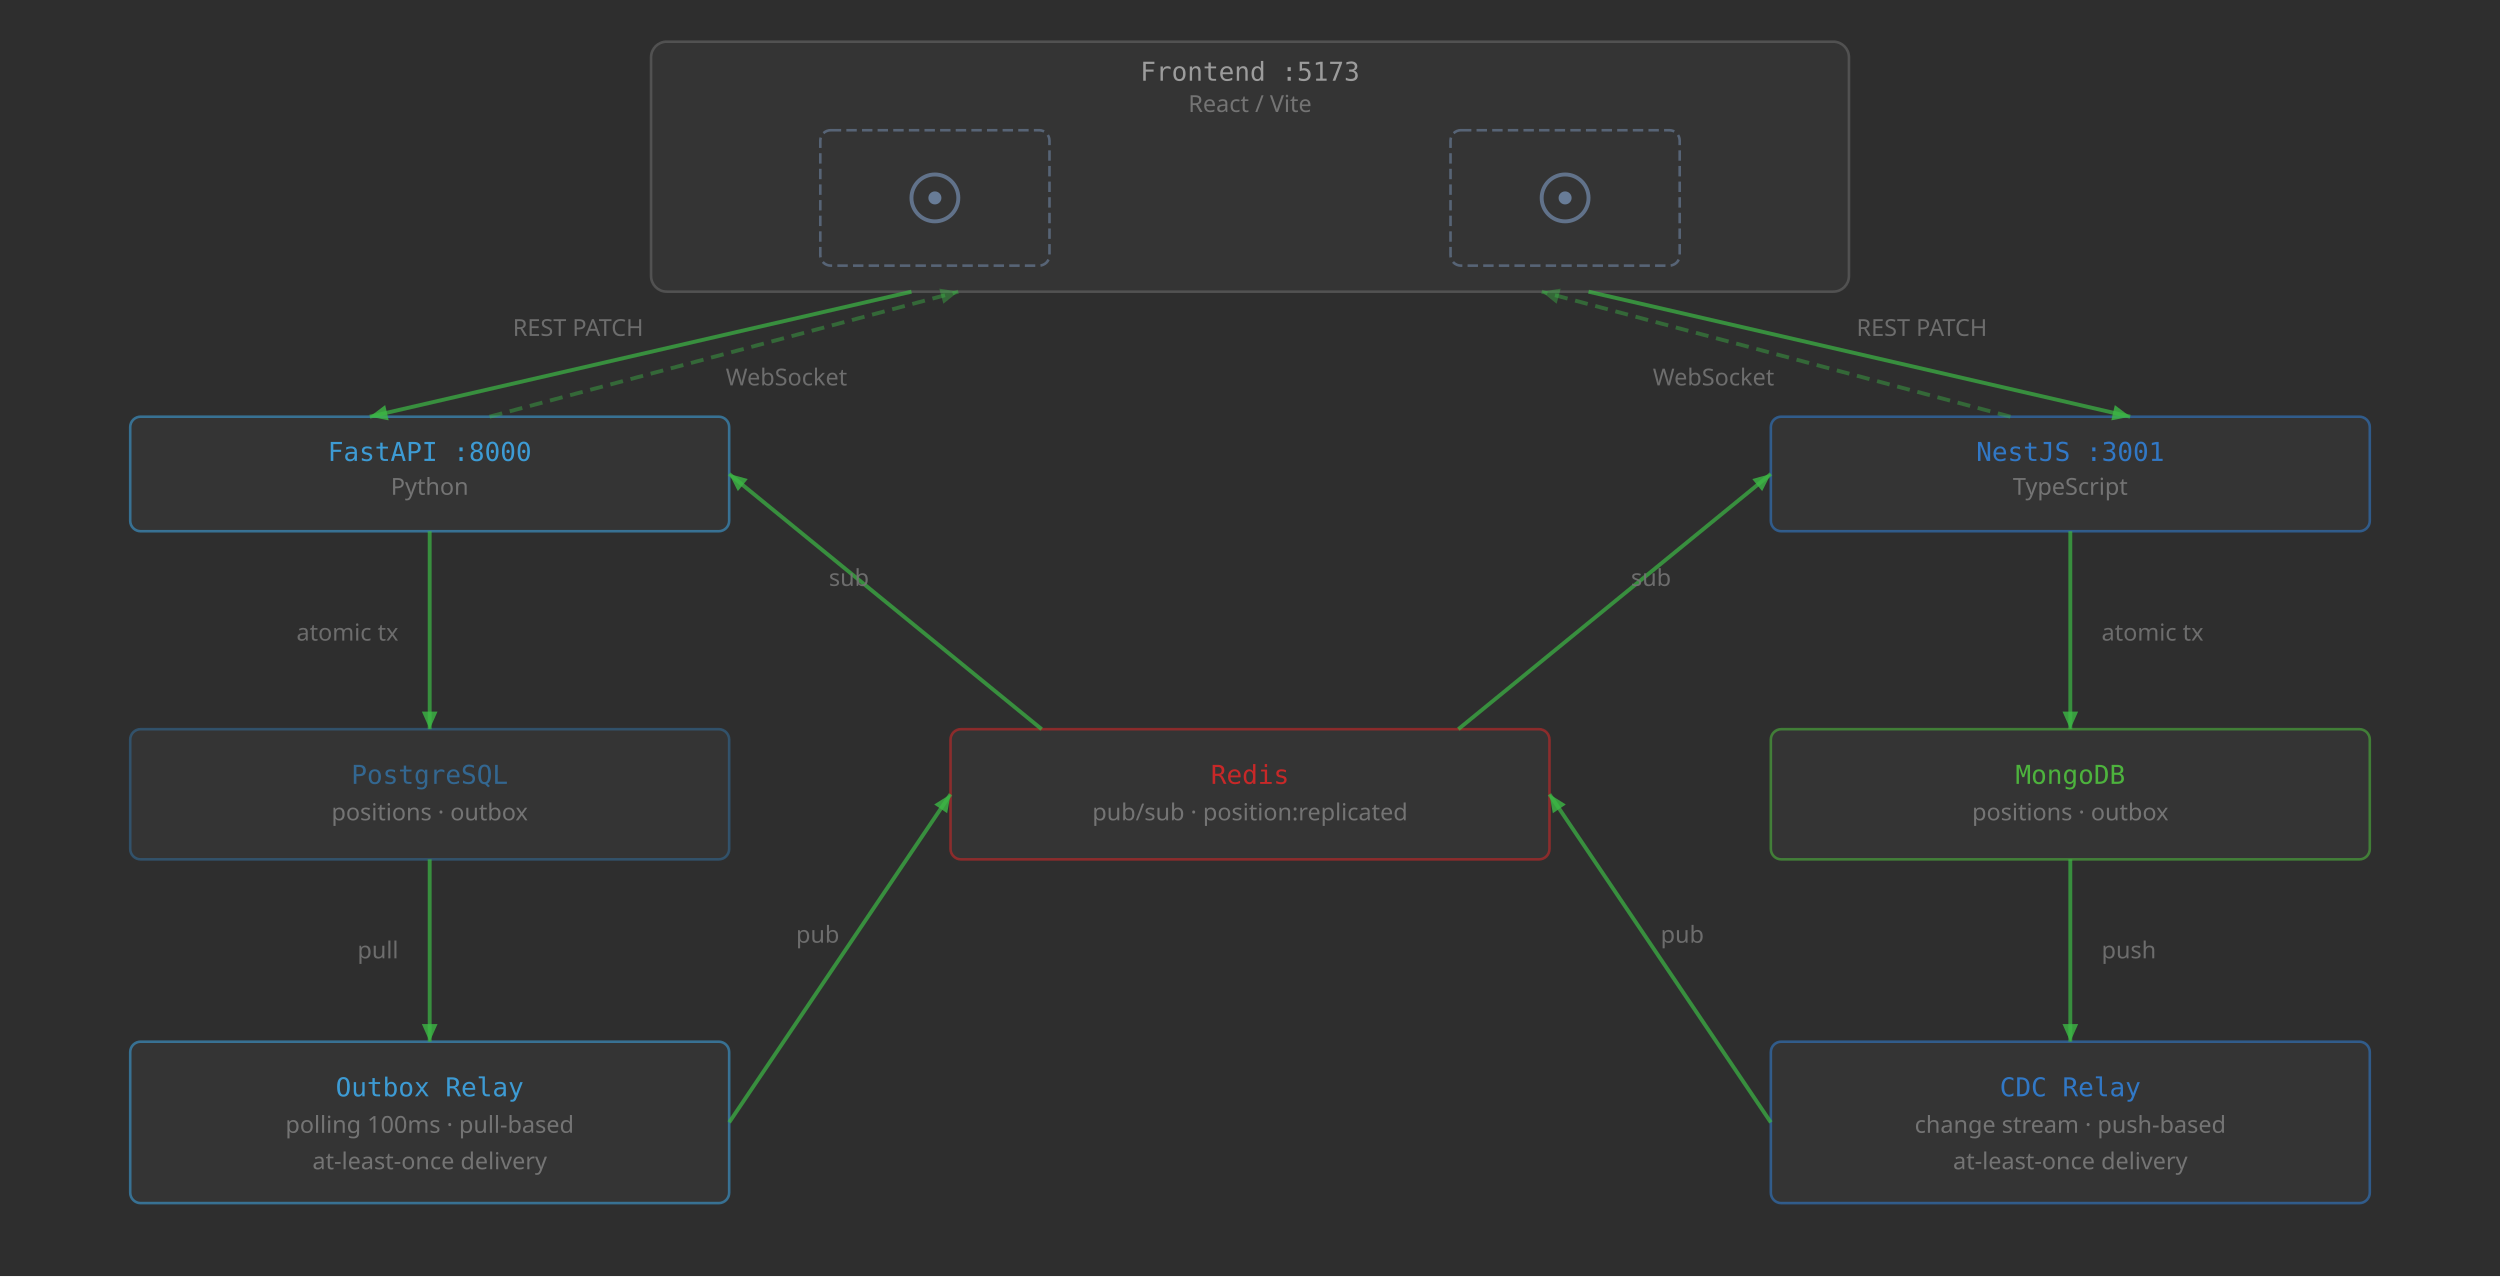
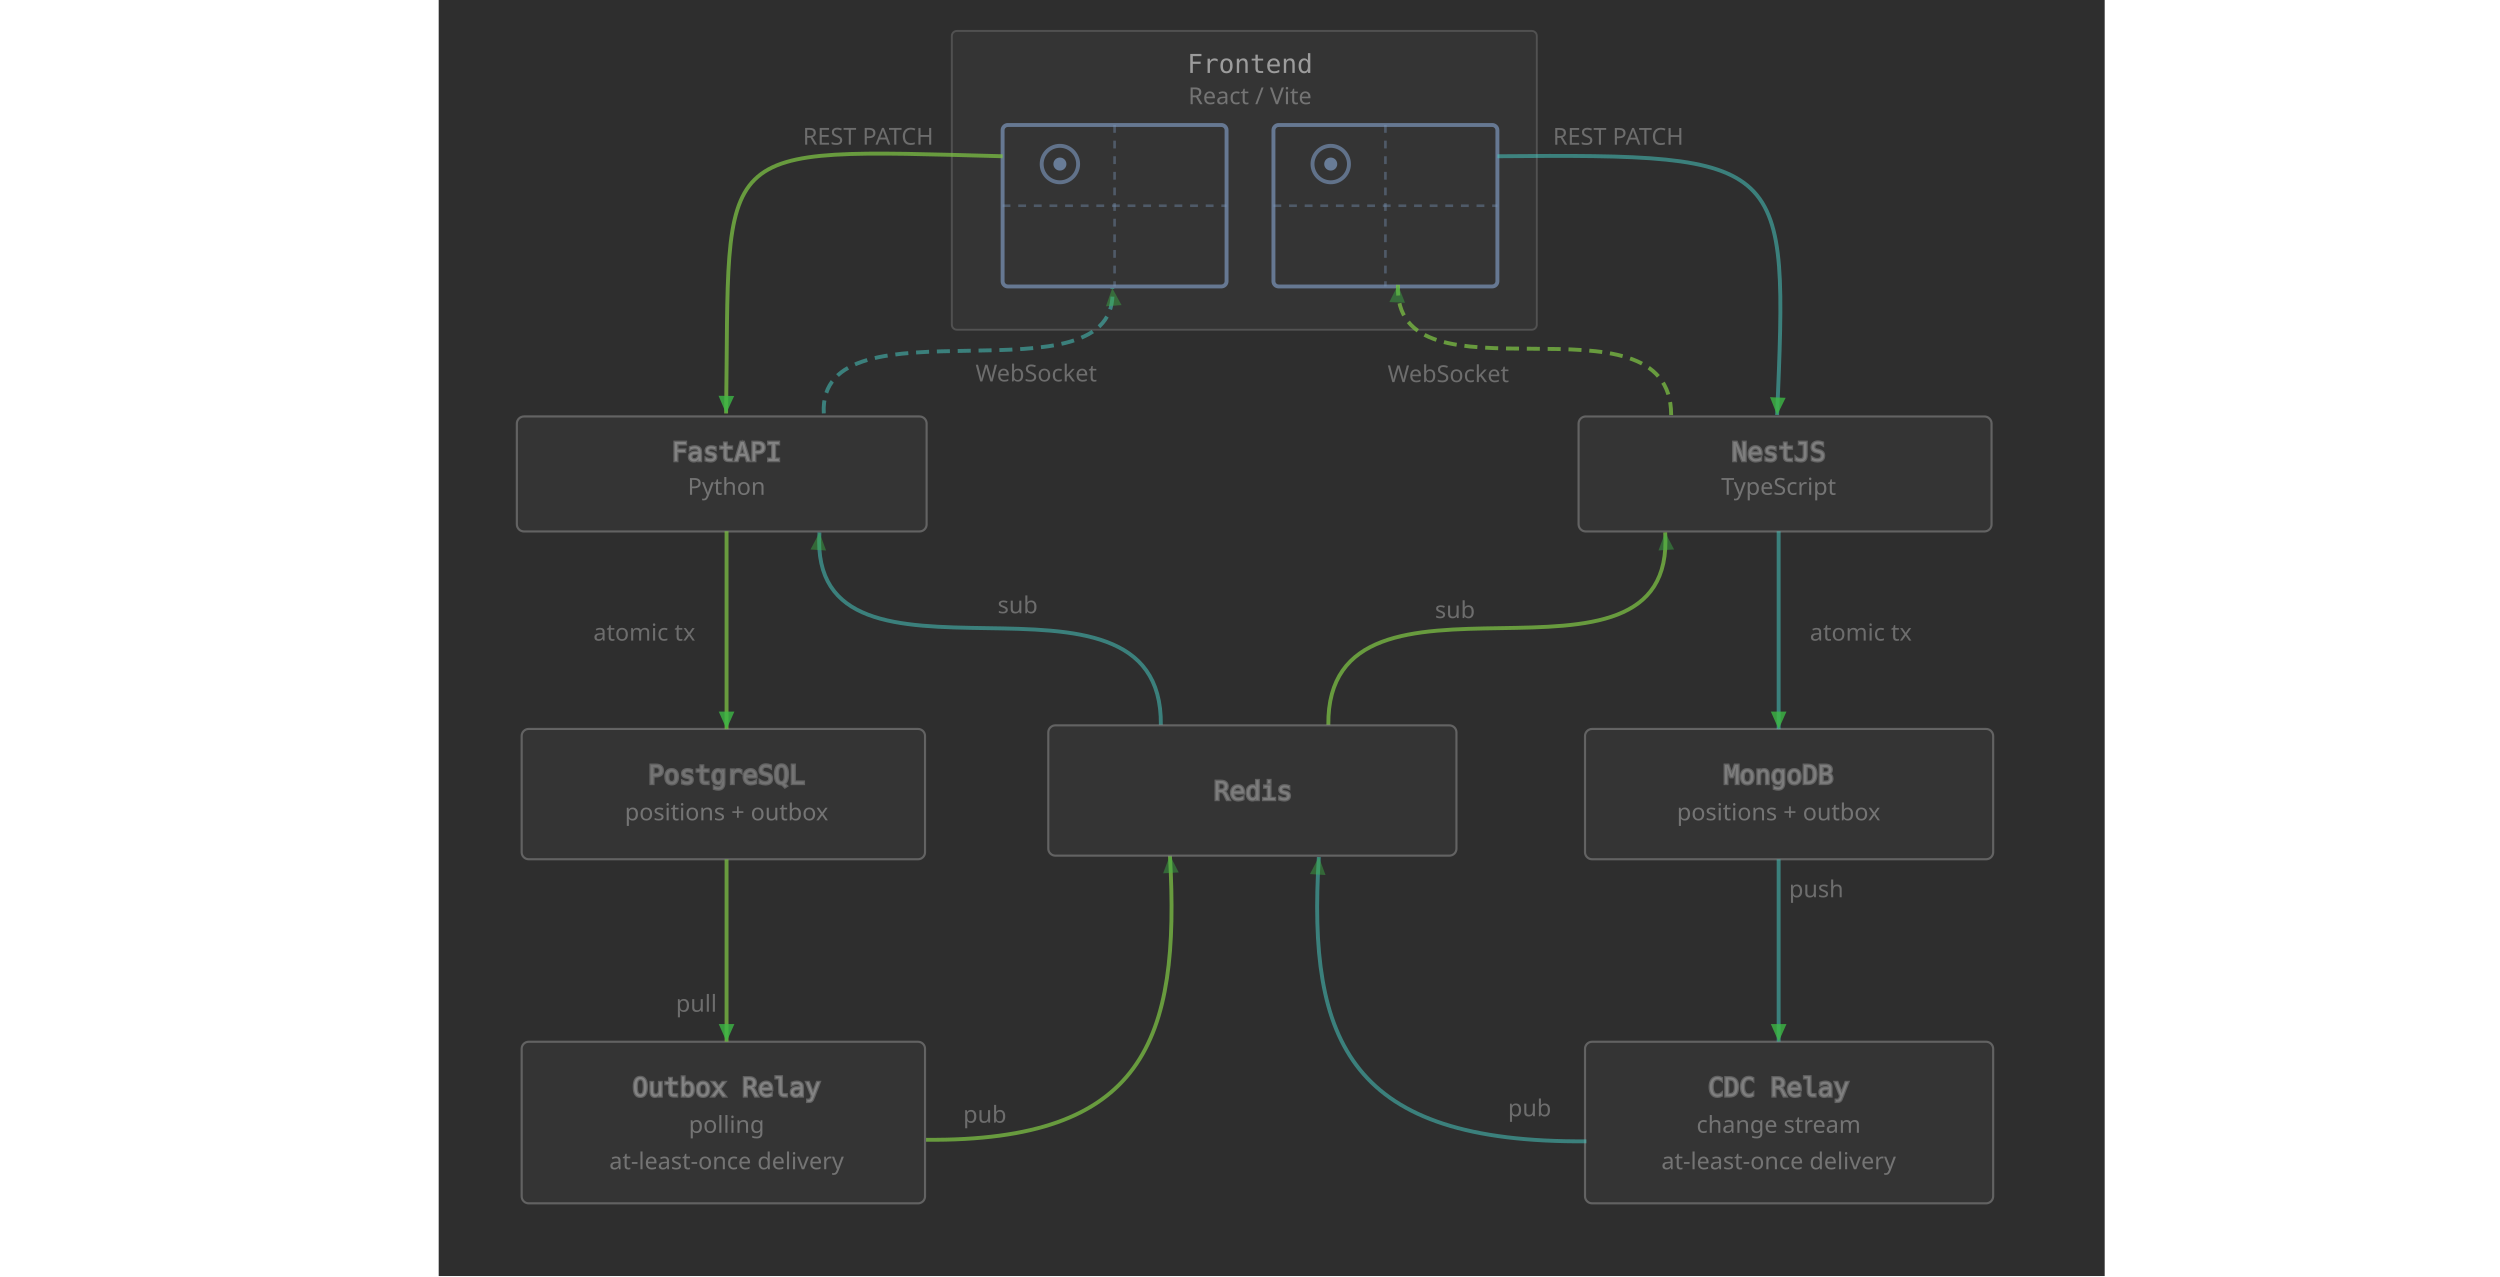
- <svg xmlns="http://www.w3.org/2000/svg" viewBox="0 0 960 490" role="img" aria-label="System architecture: Frontend, FastAPI, NestJS, PostgreSQL, Redis, MongoDB, relay nodes">
-   <style>
+ <svg xmlns="http://www.w3.org/2000/svg" viewBox="0 0 960 490" role="img" aria-label="System architecture: Frontend, FastAPI, NestJS, PostgreSQL, Redis, MongoDB, relay nodes" version="1.1" id="svg35">
+   <style id="style1">
    /* ── Palette ─────────────────────────────────────────────────────── */
    .bg   { fill: #2e2e2e }
    .node { fill: #343434 }
    .dim  { fill: #747474 }
    @media (prefers-color-scheme: light) {
      .bg   { fill: #f0f0f0 }
      .node { fill: #f8f8f8 }
      .dim  { fill: #888888 }
    }

    /* ── Node borders by technology ──────────────────────────────────── */
    .b-fe { stroke: #6c6c6c; stroke-opacity: .55 }
    .b-ts { stroke: #3178c6; stroke-opacity: .6 }
    .b-py { stroke: #3d9bd4; stroke-opacity: .6 }
    .b-mg { stroke: #4db33d; stroke-opacity: .6 }
    .b-pg { stroke: #336791; stroke-opacity: .6 }
    .b-rd { stroke: #c82828; stroke-opacity: .6 }

-     /* ── PositionBox inner widgets ───────────────────────────────────── */
-     .b-pb { stroke: #7a94b8; stroke-opacity: .5; stroke-dasharray: 4 2 }
+     /* ── Screen widgets ──────────────────────────────────────────────── */
+     .b-screen    { stroke: #7a94b8; stroke-opacity: .72; stroke-width: 1.5 }
+     .grid-line   { stroke: #7a94b8; stroke-opacity: .4; stroke-dasharray: 3 3; stroke-width: 1; fill: none }
    .marker-ring { fill: none; stroke: #7a94b8; stroke-opacity: .65; stroke-width: 1.5 }
    .marker-dot  { fill: #7a94b8; fill-opacity: .75 }

    /* ── Typography ──────────────────────────────────────────────────── */
    .mono  { font-family: ui-monospace, Consolas, monospace; font-size: 10px; font-weight: 500 }
    .small { font-family: system-ui, sans-serif; font-size: 9px }

    /* ── Brand text colours ──────────────────────────────────────────── */
    .c-fe { fill: #9c9c9c }
    .c-ts { fill: #3178c6 }
    .c-py { fill: #3d9bd4 }
    .c-mg { fill: #4db33d }
    .c-pg { fill: #336791 }
    .c-rd { fill: #c82828 }

    /* ── Edges ───────────────────────────────────────────────────────── */
    .e       { stroke: #3db845; stroke-opacity: .7; stroke-width: 1.5; fill: none }
    .e-dash  { stroke-dasharray: 5 3; stroke-opacity: .42 }
    .e-label { font-family: system-ui, sans-serif; font-size: 9px; fill: #747474; fill-opacity: .9 }
  </style>
-   <defs>
+   <defs id="defs2">
    <marker id="ah" viewBox="0 0 10 10" refX="9" refY="5" markerWidth="5" markerHeight="5" orient="auto">
-       <path d="M0,1 L9,5 L0,9 Z" fill="#3db845" fill-opacity=".8" />
+       <path d="M0,1 L9,5 L0,9 Z" fill="#3db845" fill-opacity=".8" id="path1" />
    </marker>
    <marker id="ah-d" viewBox="0 0 10 10" refX="9" refY="5" markerWidth="5" markerHeight="5" orient="auto">
-       <path d="M0,1 L9,5 L0,9 Z" fill="#3db845" fill-opacity=".42" />
+       <path d="M0,1 L9,5 L0,9 Z" fill="#3db845" fill-opacity=".42" id="path2" />
    </marker>
  </defs>
-   <rect class="bg" width="960" height="490" />
-   <rect x="250" y="16" width="460" height="96" rx="6" class="node b-fe" />
-   <text x="480" y="31" text-anchor="middle" class="mono c-fe">Frontend :5173</text>
-   <text x="480" y="43" text-anchor="middle" class="small dim">React / Vite</text>
-   <rect x="315" y="50" width="88" height="52" rx="4" class="node b-pb" />
-   <circle cx="359" cy="76" r="9" class="marker-ring" />
-   <circle cx="359" cy="76" r="2.5" class="marker-dot" />
-   <rect x="557" y="50" width="88" height="52" rx="4" class="node b-pb" />
-   <circle cx="601" cy="76" r="9" class="marker-ring" />
-   <circle cx="601" cy="76" r="2.5" class="marker-dot" />
-   <rect x="50" y="160" width="230" height="44" rx="4" class="node b-py" />
-   <text x="165" y="177" text-anchor="middle" class="mono c-py">FastAPI :8000</text>
-   <text x="165" y="190" text-anchor="middle" class="small dim">Python</text>
-   <rect x="680" y="160" width="230" height="44" rx="4" class="node b-ts" />
-   <text x="795" y="177" text-anchor="middle" class="mono c-ts">NestJS :3001</text>
-   <text x="795" y="190" text-anchor="middle" class="small dim">TypeScript</text>
-   <rect x="50" y="280" width="230" height="50" rx="4" class="node b-pg" />
-   <text x="165" y="301" text-anchor="middle" class="mono c-pg">PostgreSQL</text>
-   <text x="165" y="315" text-anchor="middle" class="small dim">positions · outbox</text>
-   <rect x="365" y="280" width="230" height="50" rx="4" class="node b-rd" />
-   <text x="480" y="301" text-anchor="middle" class="mono c-rd">Redis</text>
-   <text x="480" y="315" text-anchor="middle" class="small dim">pub/sub · position:replicated</text>
-   <rect x="680" y="280" width="230" height="50" rx="4" class="node b-mg" />
-   <text x="795" y="301" text-anchor="middle" class="mono c-mg">MongoDB</text>
-   <text x="795" y="315" text-anchor="middle" class="small dim">positions · outbox</text>
-   <rect x="50" y="400" width="230" height="62" rx="4" class="node b-py" />
-   <text x="165" y="421" text-anchor="middle" class="mono c-py">Outbox Relay</text>
-   <text x="165" y="435" text-anchor="middle" class="small dim">polling 100ms · pull-based</text>
-   <text x="165" y="449" text-anchor="middle" class="small dim">at-least-once delivery</text>
-   <rect x="680" y="400" width="230" height="62" rx="4" class="node b-ts" />
-   <text x="795" y="421" text-anchor="middle" class="mono c-ts">CDC Relay</text>
-   <text x="795" y="435" text-anchor="middle" class="small dim">change stream · push-based</text>
-   <text x="795" y="449" text-anchor="middle" class="small dim">at-least-once delivery</text>
-   <line x1="350" y1="112" x2="142" y2="160" class="e" marker-end="url(#ah)" />
-   <text x="222" y="129" text-anchor="middle" class="e-label">REST PATCH</text>
-   <line x1="188" y1="160" x2="368" y2="112" class="e e-dash" marker-end="url(#ah-d)" />
-   <text x="302" y="148" text-anchor="middle" class="e-label">WebSocket</text>
-   <line x1="610" y1="112" x2="818" y2="160" class="e" marker-end="url(#ah)" />
-   <text x="738" y="129" text-anchor="middle" class="e-label">REST PATCH</text>
-   <line x1="772" y1="160" x2="592" y2="112" class="e e-dash" marker-end="url(#ah-d)" />
-   <text x="658" y="148" text-anchor="middle" class="e-label">WebSocket</text>
-   <line x1="165" y1="204" x2="165" y2="280" class="e" marker-end="url(#ah)" />
-   <text x="153" y="246" text-anchor="end" class="e-label">atomic tx</text>
-   <line x1="795" y1="204" x2="795" y2="280" class="e" marker-end="url(#ah)" />
-   <text x="807" y="246" text-anchor="start" class="e-label">atomic tx</text>
-   <line x1="165" y1="330" x2="165" y2="400" class="e" marker-end="url(#ah)" />
-   <text x="153" y="368" text-anchor="end" class="e-label">pull</text>
-   <line x1="795" y1="330" x2="795" y2="400" class="e" marker-end="url(#ah)" />
-   <text x="807" y="368" text-anchor="start" class="e-label">push</text>
-   <line x1="280" y1="431" x2="365" y2="305" class="e" marker-end="url(#ah)" />
-   <text x="314" y="362" text-anchor="middle" class="e-label">pub</text>
-   <line x1="680" y1="431" x2="595" y2="305" class="e" marker-end="url(#ah)" />
-   <text x="646" y="362" text-anchor="middle" class="e-label">pub</text>
-   <line x1="400" y1="280" x2="280" y2="182" class="e" marker-end="url(#ah)" />
-   <text x="326" y="225" text-anchor="middle" class="e-label">sub</text>
-   <line x1="560" y1="280" x2="680" y2="182" class="e" marker-end="url(#ah)" />
-   <text x="634" y="225" text-anchor="middle" class="e-label">sub</text>
+   <rect class="bg" width="639.743" height="490" id="rect2" x="168.459" y="0" style="stroke-width:0.816" />
+   <rect x="365.495" y="11.867" width="224.647" height="114.756" rx="1.953" class="node b-fe" id="rect3" style="stroke-width:0.734" />
+   <text x="480" y="28" text-anchor="middle" class="mono c-fe" id="text3">Frontend</text>
+   <text x="480" y="40" text-anchor="middle" class="small dim" id="text4">React / Vite</text>
+   <rect x="385" y="48" width="86" height="62" rx="2" class="node b-screen" id="rect4" />
+   <line x1="428" y1="48" x2="428" y2="110" class="grid-line" id="line4" />
+   <line x1="385" y1="79" x2="471" y2="79" class="grid-line" id="line5" />
+   <circle cx="407" cy="63" r="7" class="marker-ring" id="circle5" />
+   <circle cx="407" cy="63" r="2.5" class="marker-dot" id="circle6" />
+   <rect x="489" y="48" width="86" height="62" rx="2" class="node b-screen" id="rect6" />
+   <line x1="532" y1="48" x2="532" y2="110" class="grid-line" id="line6" />
+   <line x1="489" y1="79" x2="575" y2="79" class="grid-line" id="line7" />
+   <circle cx="511" cy="63" r="7" class="marker-ring" id="circle7" />
+   <circle cx="511" cy="63" r="2.5" class="marker-dot" id="circle8" />
+   <rect x="198.47" y="159.914" width="157.358" height="44.171" rx="2.737" class="node b-py" id="rect8" style="stroke-width:0.829;stroke:#848484;stroke-opacity:0.6" />
+   <text x="279" y="177" text-anchor="middle" class="mono c-py" id="text8" style="stroke:#818181;stroke-opacity:0.6">
+     <tspan id="tspan49" x="279" y="177" style="fill:#888888;fill-opacity:1">FastAPI</tspan>
+   </text>
+   <text x="279" y="190" text-anchor="middle" class="small dim" id="text9">Python</text>
+   <rect x="606.174" y="159.916" width="158.588" height="44.168" rx="2.758" class="node b-ts" id="rect9" style="stroke-width:0.832;stroke:#848484;stroke-opacity:0.6" />
+   <text x="683" y="177" text-anchor="middle" class="mono c-ts" id="text10" style="stroke:#818181;stroke-opacity:0.6">
+     <tspan style="fill:#7c7c7c;fill-opacity:1" id="tspan40">NestJS</tspan>
+   </text>
+   <text x="683" y="190" text-anchor="middle" class="small dim" id="text11">TypeScript</text>
+   <rect x="200.317" y="279.911" width="154.897" height="50.049" rx="2.694" class="node b-pg" id="rect11" style="stroke-width:0.821;stroke:#848484;stroke-opacity:0.6" />
+   <text x="279" y="301" text-anchor="middle" class="mono c-pg" id="text12" style="stroke:#818181;stroke-opacity:0.6">
+     <tspan style="fill:#626262;fill-opacity:1" id="tspan43">PostgreSQL</tspan>
+   </text>
+   <text x="279" y="315" text-anchor="middle" class="small dim" id="text13">positions + outbox</text>
+   <text x="480" y="315" text-anchor="middle" class="small dim" id="text15" />
+   <rect x="608.639" y="279.913" width="156.743" height="50.048" rx="2.726" class="node b-mg" id="rect15" style="stroke-width:0.826;stroke:#848484;stroke-opacity:0.6" />
+   <text x="683" y="301" text-anchor="middle" class="mono c-mg" id="text16" style="stroke:#818181;stroke-opacity:0.6">
+     <tspan style="fill:#787878;fill-opacity:1" id="tspan39">MongoDB</tspan>
+   </text>
+   <text x="683" y="315" text-anchor="middle" class="small dim" id="text17">positions + outbox</text>
+   <rect x="200.317" y="400.029" width="154.897" height="62.061" rx="2.694" class="node b-py" id="rect17" style="stroke-width:0.821;stroke:#848484;stroke-opacity:0.6" />
+   <text x="279" y="421" text-anchor="middle" class="mono c-py" id="text18" style="stroke:#818181;stroke-opacity:0.6">
+     <tspan style="fill:#888888;fill-opacity:1" id="tspan42">Outbox Relay</tspan>
+   </text>
+   <text x="279" y="435" text-anchor="middle" class="small dim" id="text19">polling</text>
+   <text x="279" y="449" text-anchor="middle" class="small dim" id="text20">at-least-once delivery</text>
+   <rect x="608.639" y="400.028" width="156.743" height="62.059" rx="2.726" class="node b-ts" id="rect20" style="stroke-width:0.826;stroke:#848484;stroke-opacity:0.6" />
+   <text x="683" y="421" text-anchor="middle" class="mono c-ts" id="text21" style="stroke:#818181;stroke-opacity:0.6">
+     <tspan style="fill:#7c7c7c;fill-opacity:1" id="tspan44">CDC Relay</tspan>
+   </text>
+   <text x="683" y="435" text-anchor="middle" class="small dim" id="text22">change stream</text>
+   <text x="683" y="449" text-anchor="middle" class="small dim" id="text23">at-least-once delivery</text>
+   <path d="M 385,60 C 271.249,56.982 280.357,53.891 278.822,158.766" class="e" marker-end="url(#ah)" id="path23" style="stroke:#7cc144;stroke-opacity:0.741" />
+   <text x="333.382" y="55.555" text-anchor="middle" class="e-label" id="text24">REST PATCH</text>
+   <path d="m 316.335,158.739 c -2.45,-46.247 114.513,-1.865 110.788,-48.094" class="e e-dash" marker-end="url(#ah-d)" id="path24" style="stroke:#48c8c2;stroke-opacity:0.533" />
+   <text x="397.905" y="146.472" text-anchor="middle" class="e-label" id="text25">WebSocket</text>
+   <path d="m 575,60 c 112.456,-0.986 111.463,1.211 107.412,99.383" class="e" marker-end="url(#ah)" id="path25" style="stroke:#48c8c2;stroke-opacity:0.533" />
+   <text x="621.426" y="55.586" text-anchor="middle" class="e-label" id="text26">REST PATCH</text>
+   <path d="m 641.727,159.382 c 0,-49.998 -107.176,-1.25 -104.893,-49.996" class="e e-dash" marker-end="url(#ah-d)" id="path26" style="stroke:#7cc144;stroke-opacity:0.741" />
+   <text x="556.149" y="146.728" text-anchor="middle" class="e-label" id="text27">WebSocket</text>
+   <line x1="279" y1="204" x2="279" y2="280" class="e" marker-end="url(#ah)" id="line27" style="stroke:#7cc144;stroke-opacity:0.741" />
+   <text x="267" y="246" text-anchor="end" class="e-label" id="text28">atomic tx</text>
+   <line x1="683" y1="204" x2="683" y2="280" class="e" marker-end="url(#ah)" id="line28" style="stroke:#48c8c2;stroke-opacity:0.533" />
+   <text x="695" y="246" text-anchor="start" class="e-label" id="text29">atomic tx</text>
+   <line x1="279" y1="330" x2="279" y2="400" class="e" marker-end="url(#ah)" id="line29" style="stroke:#7cc144;stroke-opacity:0.741" />
+   <text x="275.29" y="388.508" text-anchor="end" class="e-label" id="text30">pull</text>
+   <line x1="683" y1="330" x2="683" y2="400" class="e" marker-end="url(#ah)" id="line30" style="stroke:#48c8c2;stroke-opacity:0.533" />
+   <text x="686.978" y="344.552" text-anchor="start" class="e-label" id="text31">push</text>
+   <text x="378.175" y="431.111" text-anchor="middle" class="e-label" id="text32">pub</text>
+   <text x="587.379" y="428.643" text-anchor="middle" class="e-label" id="text33">pub</text>
+   <text x="390.792" y="235.49" text-anchor="middle" class="e-label" id="text34">sub</text>
+   <text x="558.718" y="237.341" text-anchor="middle" class="e-label" id="text35">sub</text>
+   <path d="m 510.08,278.447 c -0.815,-72.157 133.885,-2.482 129.351,-74.005" class="e e-dash" marker-end="url(#ah-d)" id="path35" style="stroke-dasharray:none;stroke:#7cc144;stroke-opacity:0.741" />
+   <path d="M 445.769,278.421 C 446.595,206.315 310.068,275.941 314.663,204.468" class="e e-dash" marker-end="url(#ah-d)" id="path36" style="stroke-dasharray:none;stroke:#48c8c2;stroke-opacity:0.533" />
+   <path d="M 609.169,438.27 C 518.64,438.921 502.002,400.615 506.435,329.087" class="e e-dash" marker-end="url(#ah-d)" id="path37" style="stroke-dasharray:none;stroke:#48c8c2;stroke-opacity:0.533" />
+   <path d="m 355.594,437.682 c 83.47,0.652 97.745,-37.674 93.657,-109.241" class="e e-dash" marker-end="url(#ah-d)" id="path38" style="stroke-dasharray:none;stroke:#7cc144;stroke-opacity:0.741" />
+   <rect x="402.539" y="278.53" width="156.743" height="50.048" rx="2.726" class="node b-mg" id="rect44" style="stroke:#848484;stroke-width:0.826;stroke-opacity:0.6" />
+   <text x="481.22" y="307.171" text-anchor="middle" class="mono c-mg" id="text45" style="stroke:#818181;stroke-opacity:0.6">
+     <tspan id="tspan47" x="481.22" y="307.171" style="fill:#787878;fill-opacity:1">Redis</tspan>
+   </text>
</svg>
